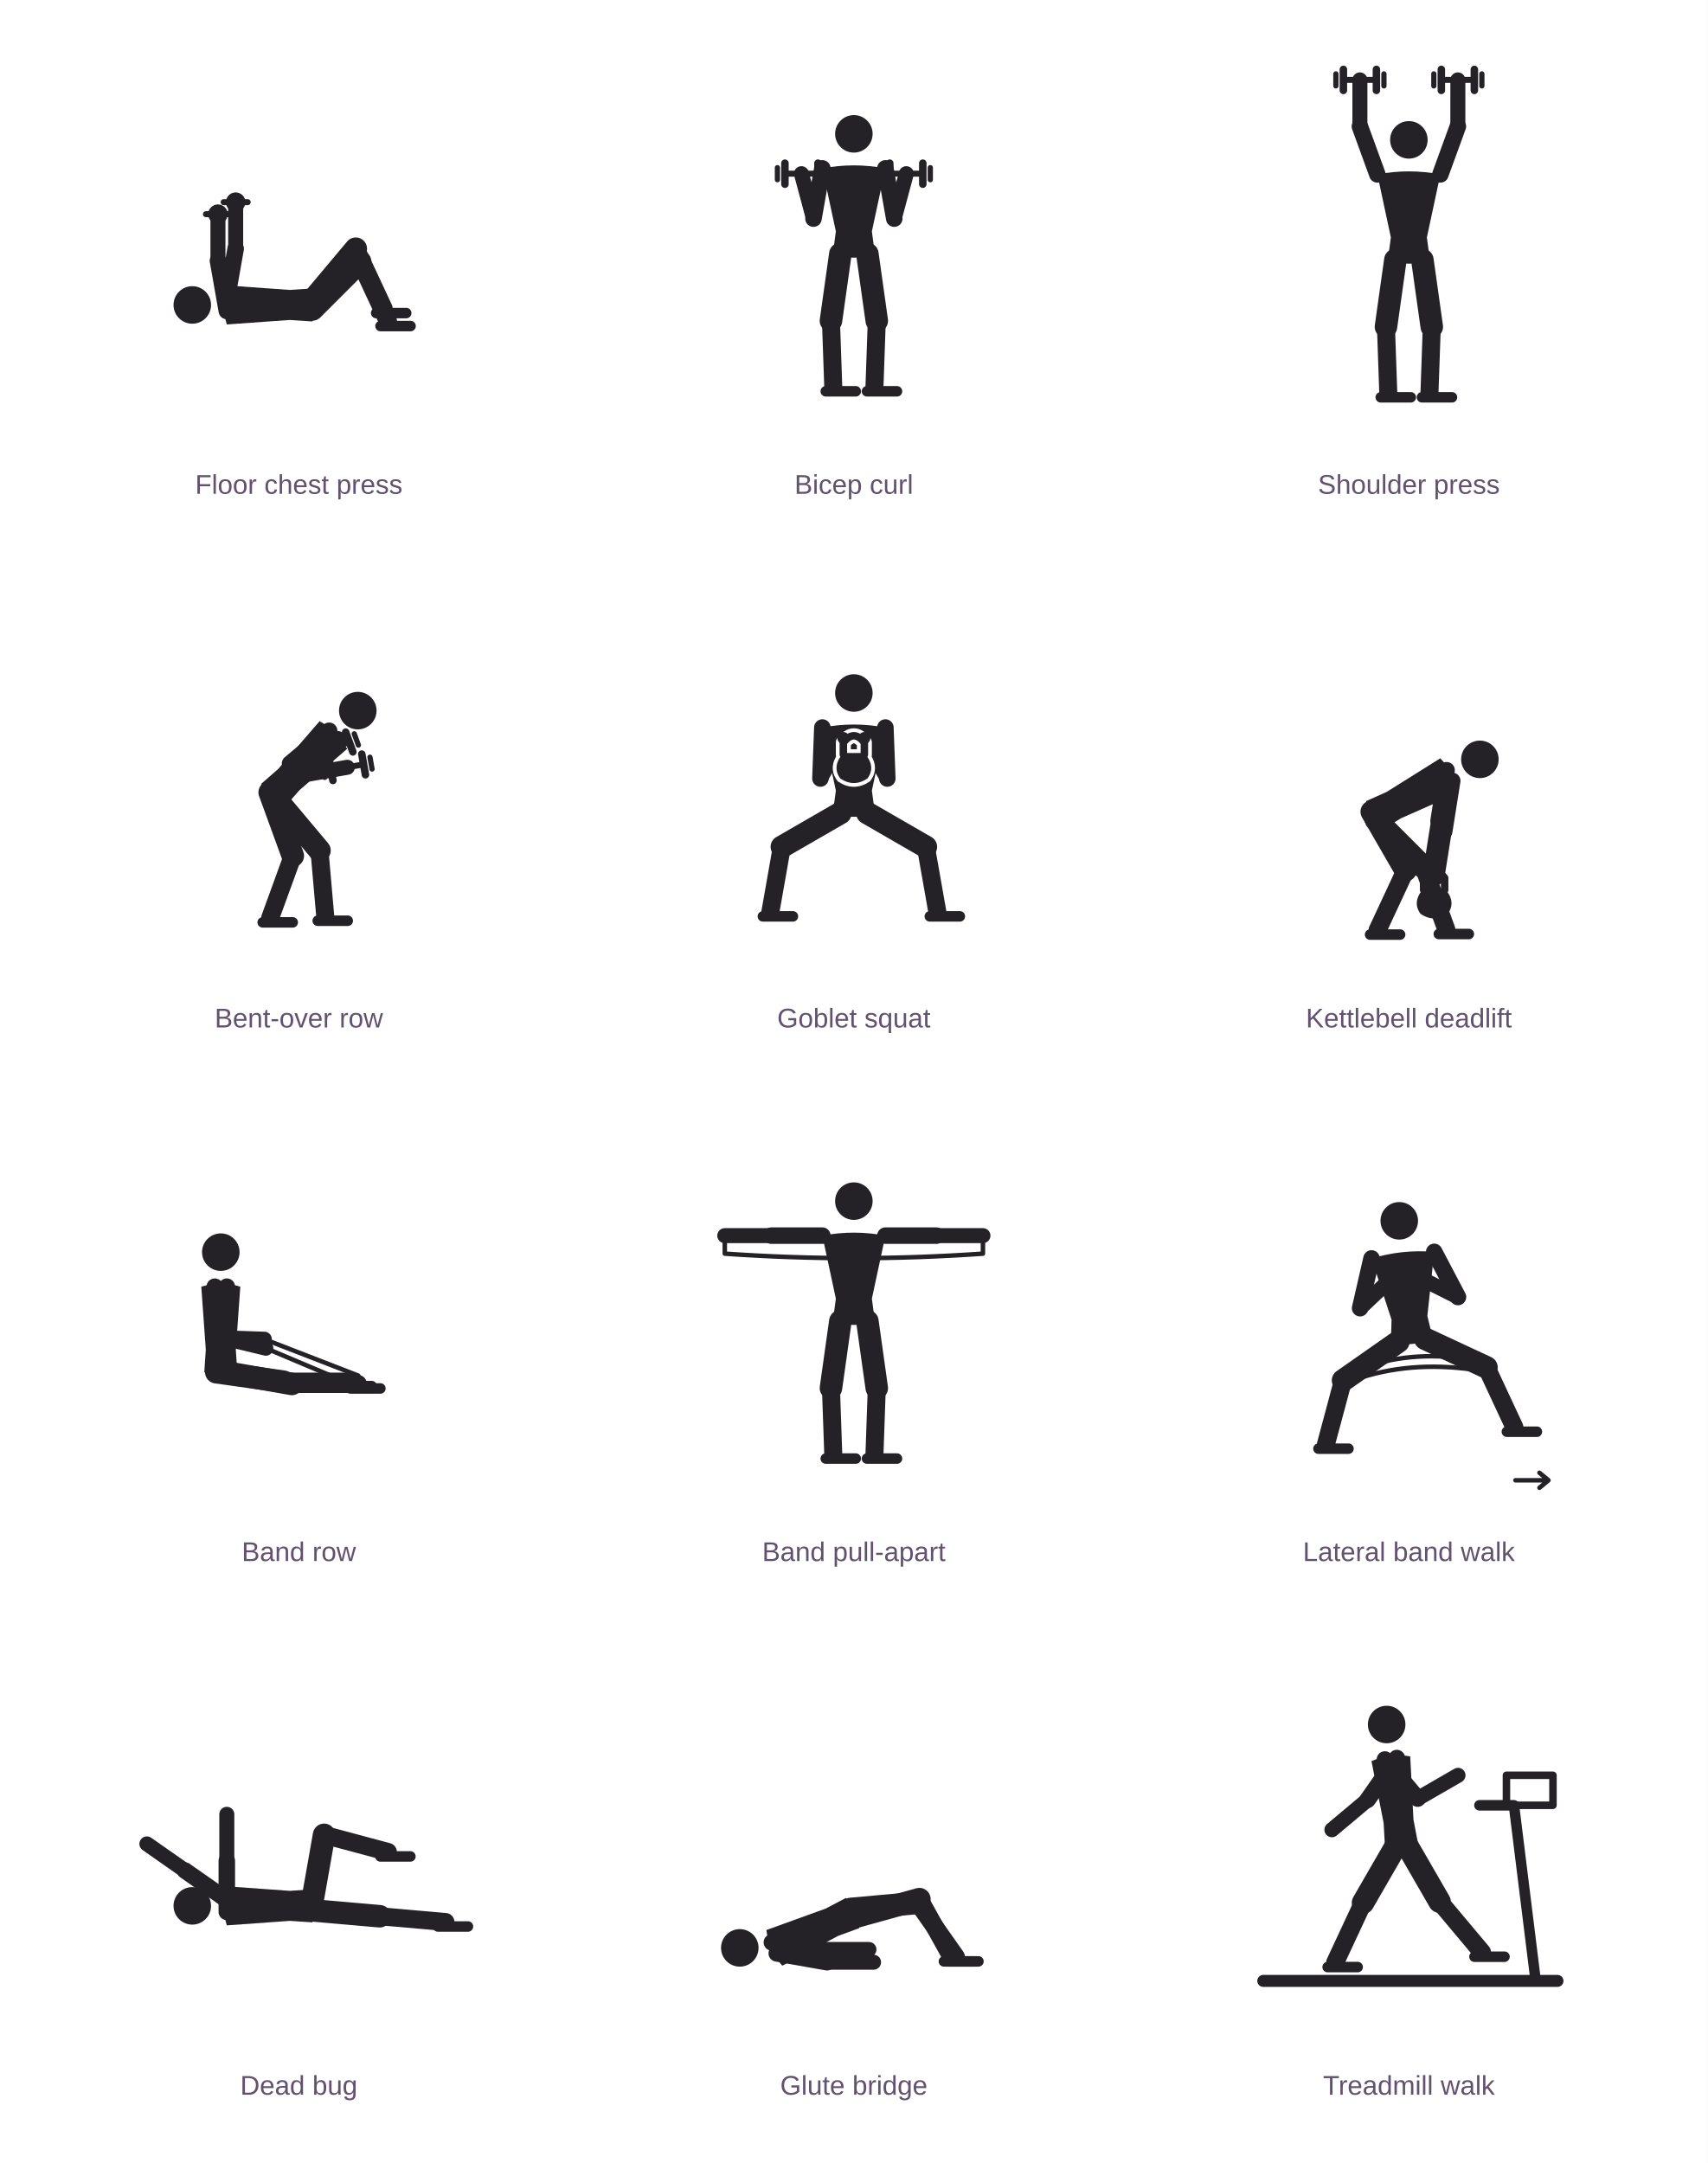
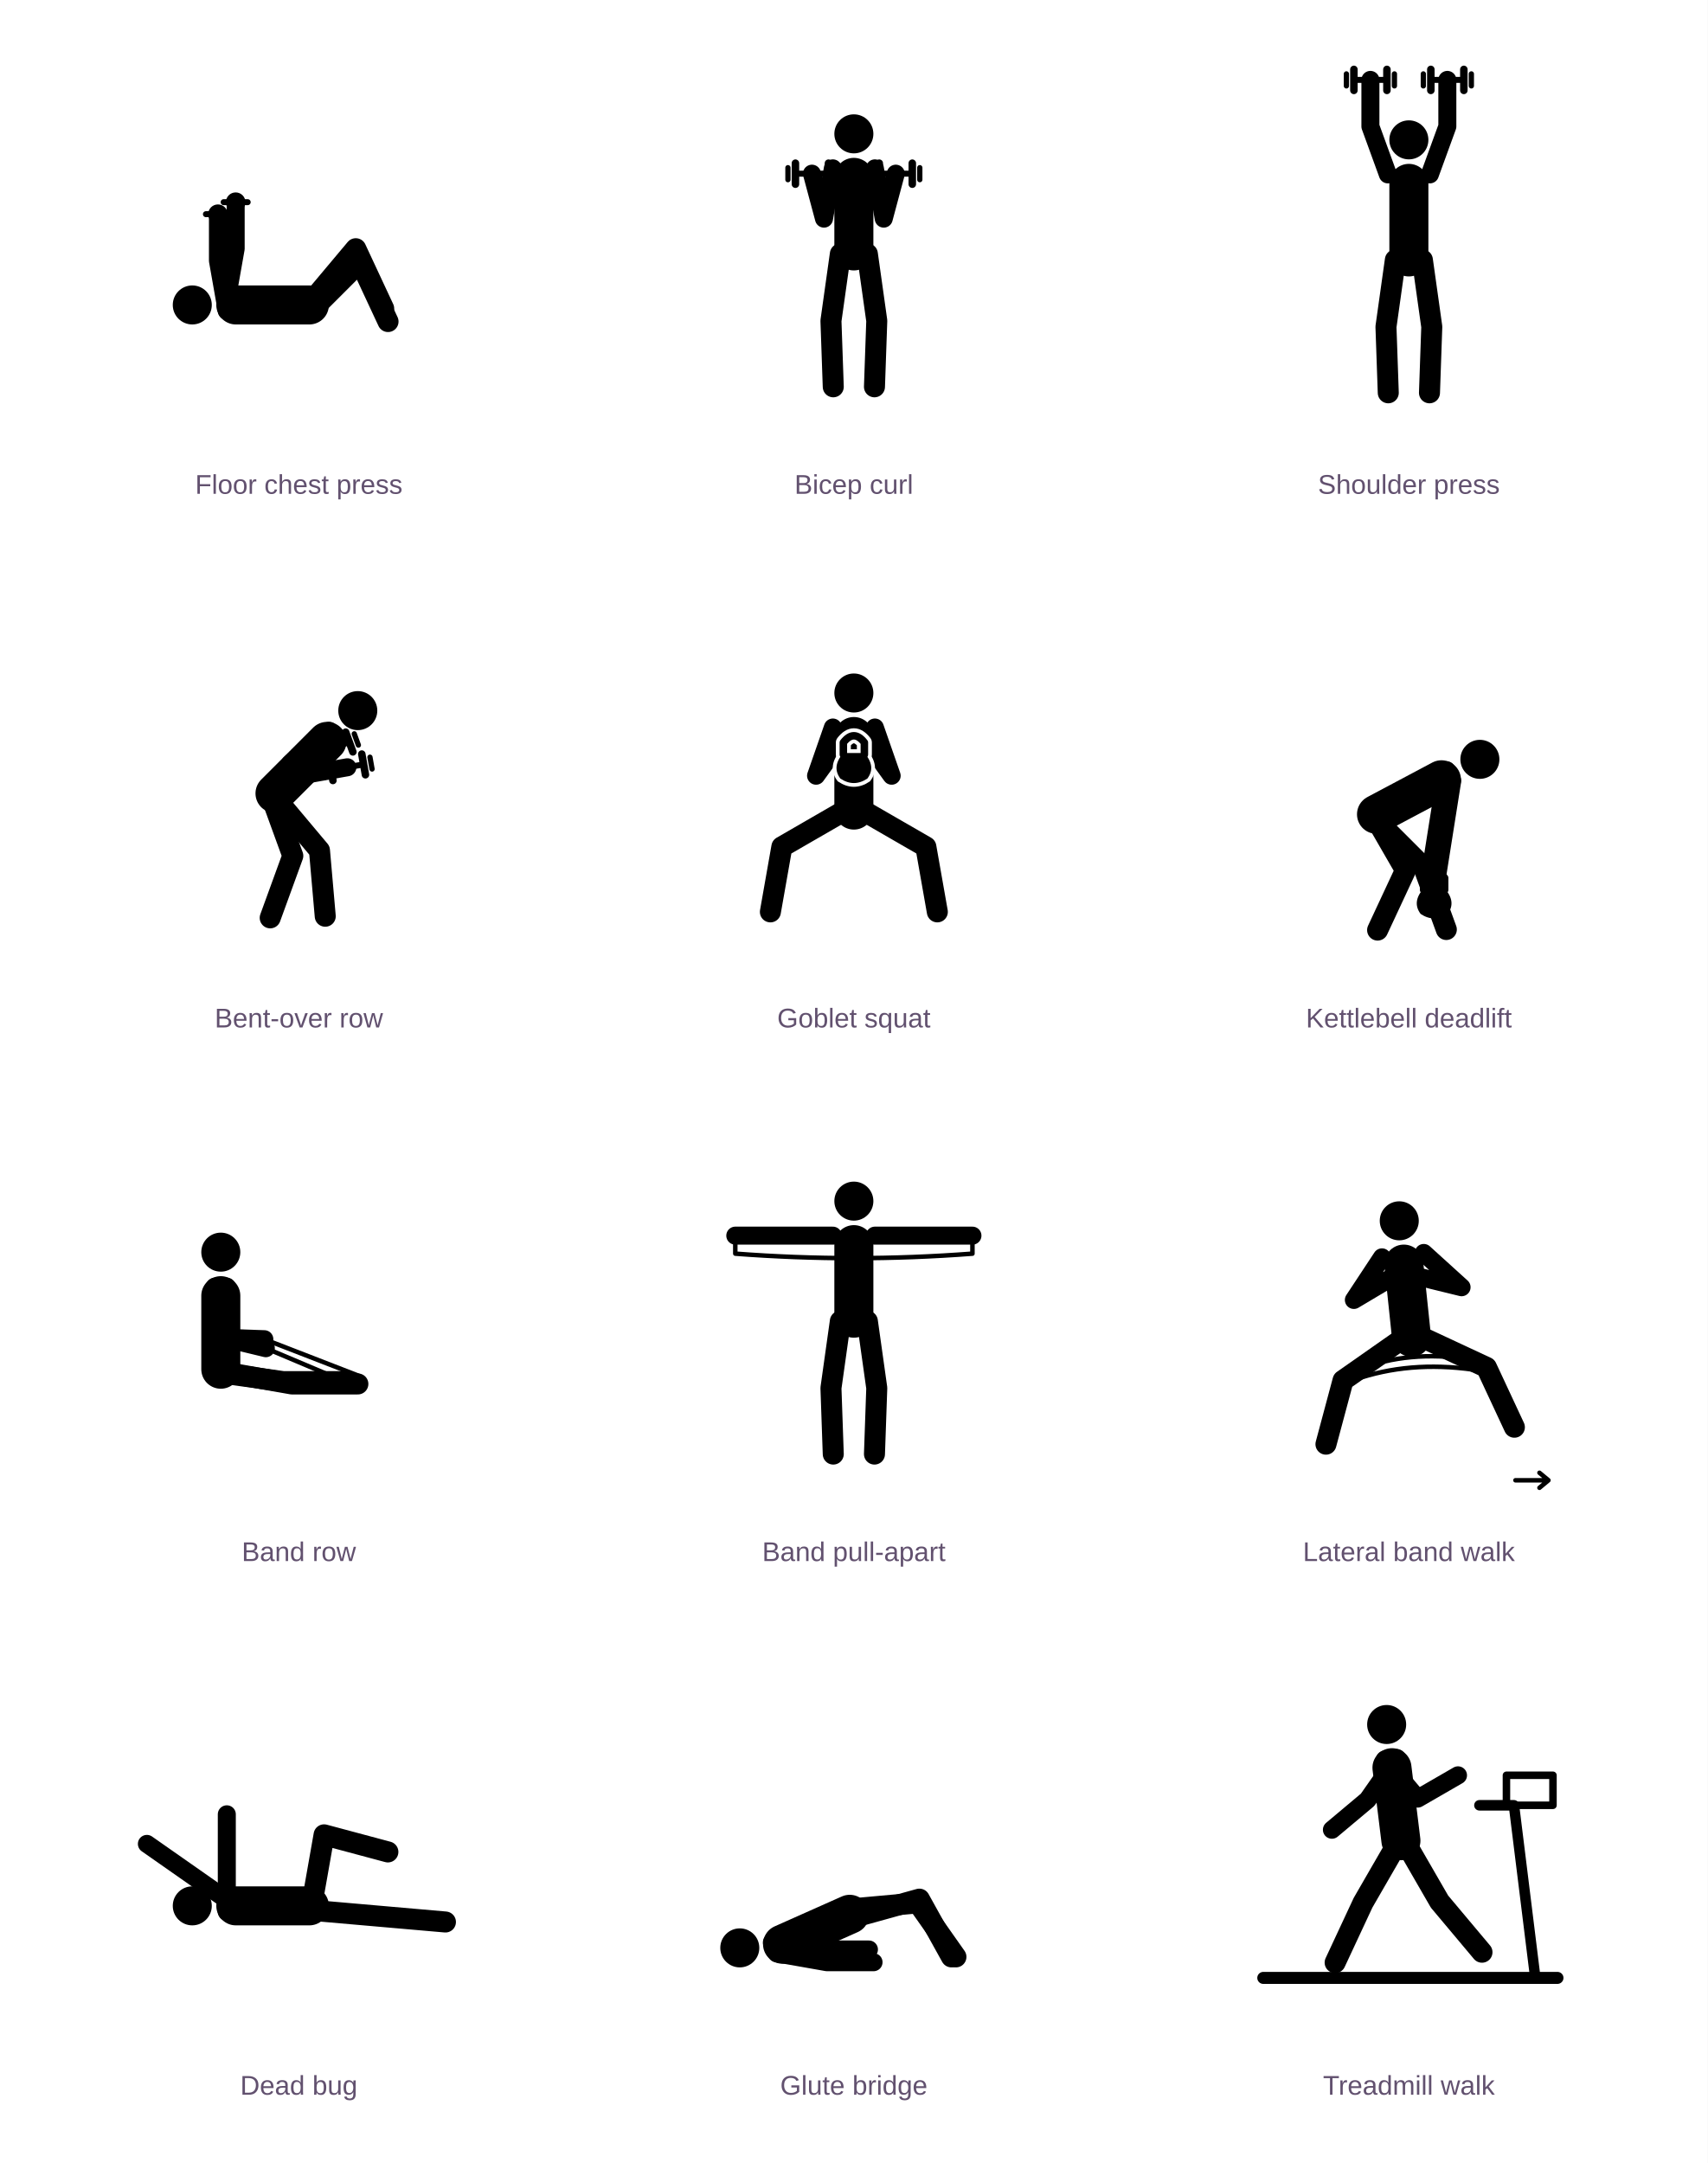
- <svg xmlns="http://www.w3.org/2000/svg" width="1200" height="1520" viewBox="0 0 1200 1520" color="#242127">
+ <svg xmlns="http://www.w3.org/2000/svg" width="1200" height="1520" viewBox="0 0 1200 1520" color="#000000">
  <rect width="1200" height="1520" fill="white" />
  <g transform="translate(30 20)">
    <svg x="45" y="15" width="270" height="270" viewBox="0 0 256 256">
-       <path d="M137 173 L168.82 141.18" fill="none" stroke="currentColor" stroke-width="15" stroke-linecap="round" stroke-linejoin="round" />
-       <path d="M168.82 141.18 L187.415 181.058" fill="none" stroke="currentColor" stroke-width="12" stroke-linecap="round" stroke-linejoin="round" />
-       <path d="M182.415 184.058 L202.415 184.058" fill="none" stroke="currentColor" stroke-width="7" stroke-linecap="round" stroke-linejoin="round" />
-       <path d="M137 167 L165.925 132.528" fill="none" stroke="currentColor" stroke-width="15" stroke-linecap="round" stroke-linejoin="round" />
-       <path d="M165.925 132.528 L184.521 172.406" fill="none" stroke="currentColor" stroke-width="12" stroke-linecap="round" stroke-linejoin="round" />
-       <path d="M179.521 175.406 L199.521 175.406" fill="none" stroke="currentColor" stroke-width="7" stroke-linecap="round" stroke-linejoin="round" />
-       <path d="M80 183 Q76 170 80 157 L122 160 L137 159 Q142 170 137 181 L122 180 Z" fill="currentColor" />
-       <path d="M80 174 L74.096 140.517" fill="none" stroke="currentColor" stroke-width="11" stroke-linecap="round" stroke-linejoin="round" />
-       <path d="M74.096 140.517 L74.096 109.517" fill="none" stroke="currentColor" stroke-width="10" stroke-linecap="round" stroke-linejoin="round" />
-       <circle cx="74.096" cy="109.517" r="4" fill="currentColor" />
-       <path d="M80 166 L85.904 132.517" fill="none" stroke="currentColor" stroke-width="11" stroke-linecap="round" stroke-linejoin="round" />
-       <path d="M85.904 132.517 L85.904 101.517" fill="none" stroke="currentColor" stroke-width="10" stroke-linecap="round" stroke-linejoin="round" />
-       <circle cx="85.904" cy="101.517" r="4" fill="currentColor" />
-       <circle cx="57" cy="170" r="12.5" fill="currentColor" />
+       <path d="M137 173 L168.82 141.18 L187.415 181.058" fill="none" stroke="currentColor" stroke-width="14" stroke-linecap="round" stroke-linejoin="round" />
+       <path d="M137 167 L165.925 132.528 L184.521 172.406" fill="none" stroke="currentColor" stroke-width="14" stroke-linecap="round" stroke-linejoin="round" />
+       <path d="M86 170 L135 170" fill="none" stroke="currentColor" stroke-width="26" stroke-linecap="round" stroke-linejoin="round" />
+       <path d="M80 174 L74.096 140.517 L74.096 109.517" fill="none" stroke="currentColor" stroke-width="12" stroke-linecap="round" stroke-linejoin="round" />
+       <path d="M80 166 L85.904 132.517 L85.904 101.517" fill="none" stroke="currentColor" stroke-width="12" stroke-linecap="round" stroke-linejoin="round" />
+       <circle cx="57" cy="170" r="13" fill="currentColor" />
      <g transform="translate(74.096 109.517) rotate(0)">
        <circle cx="0" cy="0" r="6.5" fill="currentColor" />
        <path d="M-8 0 L8 0" fill="none" stroke="currentColor" stroke-width="4" stroke-linecap="round" stroke-linejoin="round" />
      </g>
      <g transform="translate(85.904 101.517) rotate(0)">
        <circle cx="0" cy="0" r="6.5" fill="currentColor" />
        <path d="M-8 0 L8 0" fill="none" stroke="currentColor" stroke-width="4" stroke-linecap="round" stroke-linejoin="round" />
      </g>
    </svg>
    <text x="180" y="327" text-anchor="middle" font-family="Arial,sans-serif" font-size="19" fill="#62516F">Floor chest press</text>
  </g>
  <g transform="translate(420 20)">
    <svg x="45" y="15" width="270" height="270" viewBox="0 0 256 256">
-       <path d="M119 136 L112.737 180.562" fill="none" stroke="currentColor" stroke-width="15" stroke-linecap="round" stroke-linejoin="round" />
-       <path d="M112.737 180.562 L114.273 224.535" fill="none" stroke="currentColor" stroke-width="12" stroke-linecap="round" stroke-linejoin="round" />
-       <path d="M109.273 227.535 L129.273 227.535" fill="none" stroke="currentColor" stroke-width="7" stroke-linecap="round" stroke-linejoin="round" />
-       <path d="M137 136 L143.263 180.562" fill="none" stroke="currentColor" stroke-width="15" stroke-linecap="round" stroke-linejoin="round" />
-       <path d="M143.263 180.562 L141.727 224.535" fill="none" stroke="currentColor" stroke-width="12" stroke-linecap="round" stroke-linejoin="round" />
-       <path d="M136.727 227.535 L156.727 227.535" fill="none" stroke="currentColor" stroke-width="7" stroke-linecap="round" stroke-linejoin="round" />
-       <path d="M107 79 Q128 75 149 79 L140 121 L142 136 Q128 141 114 136 L116 121 Z" fill="currentColor" />
-       <path d="M107 79 L101.096 112.483" fill="none" stroke="currentColor" stroke-width="11" stroke-linecap="round" stroke-linejoin="round" />
-       <path d="M101.096 112.483 L93.073 82.54" fill="none" stroke="currentColor" stroke-width="10" stroke-linecap="round" stroke-linejoin="round" />
-       <circle cx="93.073" cy="82.54" r="4" fill="currentColor" />
-       <path d="M149 79 L154.904 112.483" fill="none" stroke="currentColor" stroke-width="11" stroke-linecap="round" stroke-linejoin="round" />
-       <path d="M154.904 112.483 L162.927 82.54" fill="none" stroke="currentColor" stroke-width="10" stroke-linecap="round" stroke-linejoin="round" />
-       <circle cx="162.927" cy="82.54" r="4" fill="currentColor" />
-       <circle cx="128" cy="56" r="12.5" fill="currentColor" />
-       <g transform="translate(93.073 82.54) rotate(0)">
-         <path d="M-10 0 L10 0" fill="none" stroke="currentColor" stroke-width="4" stroke-linecap="round" stroke-linejoin="round" />
-         <path d="M-11-7V7 M11-7V7" fill="none" stroke="currentColor" stroke-width="5" stroke-linecap="round" stroke-linejoin="round" />
-         <path d="M-16-4V4 M16-4V4" fill="none" stroke="currentColor" stroke-width="3.5" stroke-linecap="round" stroke-linejoin="round" />
-       </g>
-       <g transform="translate(162.927 82.54) rotate(0)">
+       <path d="M119 136 L112.737 180.562 L114.273 224.535" fill="none" stroke="currentColor" stroke-width="14" stroke-linecap="round" stroke-linejoin="round" />
+       <path d="M137 136 L143.263 180.562 L141.727 224.535" fill="none" stroke="currentColor" stroke-width="14" stroke-linecap="round" stroke-linejoin="round" />
+       <path d="M128 85 L128 134" fill="none" stroke="currentColor" stroke-width="26" stroke-linecap="round" stroke-linejoin="round" />
+       <path d="M114 79 L108.096 112.483 L100.073 82.54" fill="none" stroke="currentColor" stroke-width="12" stroke-linecap="round" stroke-linejoin="round" />
+       <path d="M142 79 L147.904 112.483 L155.927 82.54" fill="none" stroke="currentColor" stroke-width="12" stroke-linecap="round" stroke-linejoin="round" />
+       <circle cx="128" cy="56" r="13" fill="currentColor" />
+       <g transform="translate(100.073 82.54) rotate(0)">
+         <path d="M-10 0 L10 0" fill="none" stroke="currentColor" stroke-width="4" stroke-linecap="round" stroke-linejoin="round" />
+         <path d="M-11-7V7 M11-7V7" fill="none" stroke="currentColor" stroke-width="5" stroke-linecap="round" stroke-linejoin="round" />
+         <path d="M-16-4V4 M16-4V4" fill="none" stroke="currentColor" stroke-width="3.5" stroke-linecap="round" stroke-linejoin="round" />
+       </g>
+       <g transform="translate(155.927 82.54) rotate(0)">
        <path d="M-10 0 L10 0" fill="none" stroke="currentColor" stroke-width="4" stroke-linecap="round" stroke-linejoin="round" />
        <path d="M-11-7V7 M11-7V7" fill="none" stroke="currentColor" stroke-width="5" stroke-linecap="round" stroke-linejoin="round" />
        <path d="M-16-4V4 M16-4V4" fill="none" stroke="currentColor" stroke-width="3.5" stroke-linecap="round" stroke-linejoin="round" />
      </g>
    </svg>
    <text x="180" y="327" text-anchor="middle" font-family="Arial,sans-serif" font-size="19" fill="#62516F">Bicep curl</text>
  </g>
  <g transform="translate(810 20)">
    <svg x="45" y="15" width="270" height="270" viewBox="0 0 256 256">
-       <path d="M119 140 L112.737 184.562" fill="none" stroke="currentColor" stroke-width="15" stroke-linecap="round" stroke-linejoin="round" />
-       <path d="M112.737 184.562 L114.273 228.535" fill="none" stroke="currentColor" stroke-width="12" stroke-linecap="round" stroke-linejoin="round" />
-       <path d="M109.273 231.535 L129.273 231.535" fill="none" stroke="currentColor" stroke-width="7" stroke-linecap="round" stroke-linejoin="round" />
-       <path d="M137 140 L143.263 184.562" fill="none" stroke="currentColor" stroke-width="15" stroke-linecap="round" stroke-linejoin="round" />
-       <path d="M143.263 184.562 L141.727 228.535" fill="none" stroke="currentColor" stroke-width="12" stroke-linecap="round" stroke-linejoin="round" />
-       <path d="M136.727 231.535 L156.727 231.535" fill="none" stroke="currentColor" stroke-width="7" stroke-linecap="round" stroke-linejoin="round" />
-       <path d="M107 83 Q128 79 149 83 L140 125 L142 140 Q128 145 114 140 L116 125 Z" fill="currentColor" />
-       <path d="M107 83 L95.371 51.05" fill="none" stroke="currentColor" stroke-width="11" stroke-linecap="round" stroke-linejoin="round" />
-       <path d="M95.371 51.05 L95.371 20.05" fill="none" stroke="currentColor" stroke-width="10" stroke-linecap="round" stroke-linejoin="round" />
-       <circle cx="95.371" cy="20.05" r="4" fill="currentColor" />
-       <path d="M149 83 L160.629 51.05" fill="none" stroke="currentColor" stroke-width="11" stroke-linecap="round" stroke-linejoin="round" />
-       <path d="M160.629 51.05 L160.629 20.05" fill="none" stroke="currentColor" stroke-width="10" stroke-linecap="round" stroke-linejoin="round" />
-       <circle cx="160.629" cy="20.05" r="4" fill="currentColor" />
-       <circle cx="128" cy="60" r="12.5" fill="currentColor" />
-       <g transform="translate(95.371 20.05) rotate(0)">
-         <path d="M-10 0 L10 0" fill="none" stroke="currentColor" stroke-width="4" stroke-linecap="round" stroke-linejoin="round" />
-         <path d="M-11-7V7 M11-7V7" fill="none" stroke="currentColor" stroke-width="5" stroke-linecap="round" stroke-linejoin="round" />
-         <path d="M-16-4V4 M16-4V4" fill="none" stroke="currentColor" stroke-width="3.5" stroke-linecap="round" stroke-linejoin="round" />
-       </g>
-       <g transform="translate(160.629 20.05) rotate(0)">
+       <path d="M119 140 L112.737 184.562 L114.273 228.535" fill="none" stroke="currentColor" stroke-width="14" stroke-linecap="round" stroke-linejoin="round" />
+       <path d="M137 140 L143.263 184.562 L141.727 228.535" fill="none" stroke="currentColor" stroke-width="14" stroke-linecap="round" stroke-linejoin="round" />
+       <path d="M128 89 L128 138" fill="none" stroke="currentColor" stroke-width="26" stroke-linecap="round" stroke-linejoin="round" />
+       <path d="M114 83 L102.371 51.05 L102.371 20.05" fill="none" stroke="currentColor" stroke-width="12" stroke-linecap="round" stroke-linejoin="round" />
+       <path d="M142 83 L153.629 51.05 L153.629 20.05" fill="none" stroke="currentColor" stroke-width="12" stroke-linecap="round" stroke-linejoin="round" />
+       <circle cx="128" cy="60" r="13" fill="currentColor" />
+       <g transform="translate(102.371 20.05) rotate(0)">
+         <path d="M-10 0 L10 0" fill="none" stroke="currentColor" stroke-width="4" stroke-linecap="round" stroke-linejoin="round" />
+         <path d="M-11-7V7 M11-7V7" fill="none" stroke="currentColor" stroke-width="5" stroke-linecap="round" stroke-linejoin="round" />
+         <path d="M-16-4V4 M16-4V4" fill="none" stroke="currentColor" stroke-width="3.5" stroke-linecap="round" stroke-linejoin="round" />
+       </g>
+       <g transform="translate(153.629 20.05) rotate(0)">
        <path d="M-10 0 L10 0" fill="none" stroke="currentColor" stroke-width="4" stroke-linecap="round" stroke-linejoin="round" />
        <path d="M-11-7V7 M11-7V7" fill="none" stroke="currentColor" stroke-width="5" stroke-linecap="round" stroke-linejoin="round" />
        <path d="M-16-4V4 M16-4V4" fill="none" stroke="currentColor" stroke-width="3.5" stroke-linecap="round" stroke-linejoin="round" />
      </g>
    </svg>
    <text x="180" y="327" text-anchor="middle" font-family="Arial,sans-serif" font-size="19" fill="#62516F">Shoulder press</text>
  </g>
  <g transform="translate(30 395)">
    <svg x="45" y="15" width="270" height="270" viewBox="0 0 256 256">
-       <path d="M108.574 139.184 L123.964 181.47" fill="none" stroke="currentColor" stroke-width="15" stroke-linecap="round" stroke-linejoin="round" />
-       <path d="M123.964 181.47 L108.916 222.816" fill="none" stroke="currentColor" stroke-width="12" stroke-linecap="round" stroke-linejoin="round" />
-       <path d="M103.916 225.816 L123.916 225.816" fill="none" stroke="currentColor" stroke-width="7" stroke-linecap="round" stroke-linejoin="round" />
-       <path d="M112.816 143.426 L141.742 177.898" fill="none" stroke="currentColor" stroke-width="15" stroke-linecap="round" stroke-linejoin="round" />
-       <path d="M141.742 177.898 L145.577 221.731" fill="none" stroke="currentColor" stroke-width="12" stroke-linecap="round" stroke-linejoin="round" />
-       <path d="M140.577 224.731 L160.577 224.731" fill="none" stroke="currentColor" stroke-width="7" stroke-linecap="round" stroke-linejoin="round" />
-       <path d="M141.808 91.808 Q153.828 98.172 160.192 110.192 L128.373 137.77 L118.473 149.083 Q107.159 144.841 102.917 133.527 L114.23 123.627 Z" fill="currentColor" />
-       <path d="M148.172 98.172 L122.126 120.026" fill="none" stroke="currentColor" stroke-width="11" stroke-linecap="round" stroke-linejoin="round" />
-       <path d="M122.126 120.026 L151.257 109.424" fill="none" stroke="currentColor" stroke-width="10" stroke-linecap="round" stroke-linejoin="round" />
-       <circle cx="151.257" cy="109.424" r="4" fill="currentColor" />
-       <path d="M153.828 103.828 L129.787 127.87" fill="none" stroke="currentColor" stroke-width="11" stroke-linecap="round" stroke-linejoin="round" />
-       <path d="M129.787 127.87 L160.316 122.487" fill="none" stroke="currentColor" stroke-width="10" stroke-linecap="round" stroke-linejoin="round" />
-       <circle cx="160.316" cy="122.487" r="4" fill="currentColor" />
-       <circle cx="167.263" cy="84.737" r="12.5" fill="currentColor" />
+       <path d="M108.574 139.184 L123.964 181.47 L108.916 222.816" fill="none" stroke="currentColor" stroke-width="14" stroke-linecap="round" stroke-linejoin="round" />
+       <path d="M112.816 143.426 L141.742 177.898 L145.577 221.731" fill="none" stroke="currentColor" stroke-width="14" stroke-linecap="round" stroke-linejoin="round" />
+       <path d="M146.757 105.243 L112.109 139.891" fill="none" stroke="currentColor" stroke-width="26" stroke-linecap="round" stroke-linejoin="round" />
+       <path d="M148.172 98.172 L122.126 120.026 L151.257 109.424" fill="none" stroke="currentColor" stroke-width="12" stroke-linecap="round" stroke-linejoin="round" />
+       <path d="M153.828 103.828 L129.787 127.87 L160.316 122.487" fill="none" stroke="currentColor" stroke-width="12" stroke-linecap="round" stroke-linejoin="round" />
+       <circle cx="167.263" cy="84.737" r="13" fill="currentColor" />
      <g transform="translate(151.257 109.424) rotate(-20)">
        <path d="M-10 0 L10 0" fill="none" stroke="currentColor" stroke-width="4" stroke-linecap="round" stroke-linejoin="round" />
        <path d="M-11-7V7 M11-7V7" fill="none" stroke="currentColor" stroke-width="5" stroke-linecap="round" stroke-linejoin="round" />
        <path d="M-16-4V4 M16-4V4" fill="none" stroke="currentColor" stroke-width="3.5" stroke-linecap="round" stroke-linejoin="round" />
      </g>
      <g transform="translate(160.316 122.487) rotate(-10)">
        <path d="M-10 0 L10 0" fill="none" stroke="currentColor" stroke-width="4" stroke-linecap="round" stroke-linejoin="round" />
        <path d="M-11-7V7 M11-7V7" fill="none" stroke="currentColor" stroke-width="5" stroke-linecap="round" stroke-linejoin="round" />
        <path d="M-16-4V4 M16-4V4" fill="none" stroke="currentColor" stroke-width="3.5" stroke-linecap="round" stroke-linejoin="round" />
      </g>
    </svg>
    <text x="180" y="327" text-anchor="middle" font-family="Arial,sans-serif" font-size="19" fill="#62516F">Bent-over row</text>
  </g>
  <g transform="translate(420 395)">
    <svg x="45" y="15" width="270" height="270" viewBox="0 0 256 256">
      <defs>
        <mask id="goblet-equipment-space" maskUnits="userSpaceOnUse" x="0" y="0" width="256" height="256">
          <rect width="256" height="256" fill="white" />
          <g color="black">
            <g transform="translate(128 121)">
              <path d="M-7-7V-15Q0-24 7-15V-7" fill="none" stroke="currentColor" stroke-width="10" stroke-linecap="round" stroke-linejoin="round" />
              <path d="M-7-8Q-15 1-9 9Q0 15 9 9Q15 1 7-8Z" fill="currentColor" stroke="currentColor" stroke-width="5" />
            </g>
          </g>
        </mask>
      </defs>
      <g mask="url(#goblet-equipment-space)">
-         <path d="M119 153 L80.029 175.5" fill="none" stroke="currentColor" stroke-width="15" stroke-linecap="round" stroke-linejoin="round" />
-         <path d="M80.029 175.5 L72.388 218.832" fill="none" stroke="currentColor" stroke-width="12" stroke-linecap="round" stroke-linejoin="round" />
-         <path d="M67.388 221.832 L87.388 221.832" fill="none" stroke="currentColor" stroke-width="7" stroke-linecap="round" stroke-linejoin="round" />
-         <path d="M137 153 L175.971 175.5" fill="none" stroke="currentColor" stroke-width="15" stroke-linecap="round" stroke-linejoin="round" />
-         <path d="M175.971 175.5 L183.612 218.832" fill="none" stroke="currentColor" stroke-width="12" stroke-linecap="round" stroke-linejoin="round" />
-         <path d="M178.612 221.832 L198.612 221.832" fill="none" stroke="currentColor" stroke-width="7" stroke-linecap="round" stroke-linejoin="round" />
-         <path d="M107 96 Q128 92 149 96 L140 138 L142 153 Q128 158 114 153 L116 138 Z" fill="currentColor" />
-         <path d="M107 96 L105.726 129.976" fill="none" stroke="currentColor" stroke-width="11" stroke-linecap="round" stroke-linejoin="round" />
-         <path d="M105.726 129.976 L121 103" fill="none" stroke="currentColor" stroke-width="10" stroke-linecap="round" stroke-linejoin="round" />
-         <circle cx="121" cy="103" r="4" fill="currentColor" />
-         <path d="M149 96 L150.274 129.976" fill="none" stroke="currentColor" stroke-width="11" stroke-linecap="round" stroke-linejoin="round" />
-         <path d="M150.274 129.976 L135 103" fill="none" stroke="currentColor" stroke-width="10" stroke-linecap="round" stroke-linejoin="round" />
-         <circle cx="135" cy="103" r="4" fill="currentColor" />
-         <circle cx="128" cy="73" r="12.5" fill="currentColor" />
+         <path d="M119 153 L80.029 175.5 L72.388 218.832" fill="none" stroke="currentColor" stroke-width="14" stroke-linecap="round" stroke-linejoin="round" />
+         <path d="M137 153 L175.971 175.5 L183.612 218.832" fill="none" stroke="currentColor" stroke-width="14" stroke-linecap="round" stroke-linejoin="round" />
+         <path d="M128 102 L128 151" fill="none" stroke="currentColor" stroke-width="26" stroke-linecap="round" stroke-linejoin="round" />
+         <path d="M114 96 L102.819 128.109 L121 103" fill="none" stroke="currentColor" stroke-width="12" stroke-linecap="round" stroke-linejoin="round" />
+         <path d="M142 96 L153.181 128.109 L135 103" fill="none" stroke="currentColor" stroke-width="12" stroke-linecap="round" stroke-linejoin="round" />
+         <circle cx="128" cy="73" r="13" fill="currentColor" />
      </g>
      <g transform="translate(128 121)">
        <path d="M-7-7V-15Q0-24 7-15V-7" fill="none" stroke="currentColor" stroke-width="5" stroke-linecap="round" stroke-linejoin="round" />
        <path d="M-7-8Q-15 1-9 9Q0 15 9 9Q15 1 7-8Z" fill="currentColor" />
      </g>
-       <circle cx="121" cy="103" r="4" fill="currentColor" />
-       <circle cx="135" cy="103" r="4" fill="currentColor" />
    </svg>
    <text x="180" y="327" text-anchor="middle" font-family="Arial,sans-serif" font-size="19" fill="#62516F">Goblet squat</text>
  </g>
  <g transform="translate(810 395)">
    <svg x="45" y="15" width="270" height="270" viewBox="0 0 256 256">
-       <path d="M103.264 152.111 L125.764 191.082" fill="none" stroke="currentColor" stroke-width="15" stroke-linecap="round" stroke-linejoin="round" />
-       <path d="M125.764 191.082 L107.168 230.96" fill="none" stroke="currentColor" stroke-width="12" stroke-linecap="round" stroke-linejoin="round" />
-       <path d="M102.168 233.96 L122.168 233.96" fill="none" stroke="currentColor" stroke-width="7" stroke-linecap="round" stroke-linejoin="round" />
-       <path d="M106.08 157.409 L137.9 189.229" fill="none" stroke="currentColor" stroke-width="15" stroke-linecap="round" stroke-linejoin="round" />
-       <path d="M137.9 189.229 L152.949 230.575" fill="none" stroke="currentColor" stroke-width="12" stroke-linecap="round" stroke-linejoin="round" />
-       <path d="M147.949 233.575 L167.949 233.575" fill="none" stroke="currentColor" stroke-width="7" stroke-linecap="round" stroke-linejoin="round" />
-       <path d="M148.897 116.522 Q158.532 126.122 161.103 139.478 L122.611 156.547 L109.836 164.472 Q100.257 157.107 99.508 145.047 L113.221 138.888 Z" fill="currentColor" />
-       <path d="M153.122 124.468 L147.803 158.05" fill="none" stroke="currentColor" stroke-width="11" stroke-linecap="round" stroke-linejoin="round" />
-       <path d="M147.803 158.05 L142.954 188.668" fill="none" stroke="currentColor" stroke-width="10" stroke-linecap="round" stroke-linejoin="round" />
-       <circle cx="142.954" cy="188.668" r="4" fill="currentColor" />
-       <path d="M156.878 131.532 L151.559 165.113" fill="none" stroke="currentColor" stroke-width="11" stroke-linecap="round" stroke-linejoin="round" />
-       <path d="M151.559 165.113 L146.71 195.732" fill="none" stroke="currentColor" stroke-width="10" stroke-linecap="round" stroke-linejoin="round" />
-       <circle cx="146.71" cy="195.732" r="4" fill="currentColor" />
-       <circle cx="175.308" cy="117.202" r="12.5" fill="currentColor" />
+       <path d="M103.264 152.111 L125.764 191.082 L107.168 230.96" fill="none" stroke="currentColor" stroke-width="14" stroke-linecap="round" stroke-linejoin="round" />
+       <path d="M106.08 157.409 L137.9 189.229 L152.949 230.575" fill="none" stroke="currentColor" stroke-width="14" stroke-linecap="round" stroke-linejoin="round" />
+       <path d="M149.702 130.817 L106.438 153.821" fill="none" stroke="currentColor" stroke-width="26" stroke-linecap="round" stroke-linejoin="round" />
+       <path d="M153.122 124.468 L147.803 158.05 L142.954 188.668" fill="none" stroke="currentColor" stroke-width="12" stroke-linecap="round" stroke-linejoin="round" />
+       <path d="M156.878 131.532 L151.559 165.113 L146.71 195.732" fill="none" stroke="currentColor" stroke-width="12" stroke-linecap="round" stroke-linejoin="round" />
+       <circle cx="175.308" cy="117.202" r="13" fill="currentColor" />
      <g transform="translate(144.832 211.2)">
        <path d="M-7-7V-15Q0-24 7-15V-7" fill="none" stroke="currentColor" stroke-width="5" stroke-linecap="round" stroke-linejoin="round" />
        <path d="M-7-8Q-15 1-9 9Q0 15 9 9Q15 1 7-8Z" fill="currentColor" />
      </g>
    </svg>
    <text x="180" y="327" text-anchor="middle" font-family="Arial,sans-serif" font-size="19" fill="#62516F">Kettlebell deadlift</text>
  </g>
  <g transform="translate(30 770)">
    <svg x="45" y="15" width="270" height="270" viewBox="0 0 256 256">
      <path d="M105 148 L167.562 172.263 L170.562 181.263 L106 154" fill="none" stroke="currentColor" stroke-width="3" stroke-linecap="round" stroke-linejoin="round" />
-       <path d="M73 170 L117.562 176.263" fill="none" stroke="currentColor" stroke-width="15" stroke-linecap="round" stroke-linejoin="round" />
-       <path d="M117.562 176.263 L161.562 176.263" fill="none" stroke="currentColor" stroke-width="12" stroke-linecap="round" stroke-linejoin="round" />
-       <path d="M156.562 179.263 L176.562 179.263" fill="none" stroke="currentColor" stroke-width="7" stroke-linecap="round" stroke-linejoin="round" />
-       <path d="M79 170 L123.316 177.814" fill="none" stroke="currentColor" stroke-width="15" stroke-linecap="round" stroke-linejoin="round" />
-       <path d="M123.316 177.814 L167.316 177.814" fill="none" stroke="currentColor" stroke-width="12" stroke-linecap="round" stroke-linejoin="round" />
-       <path d="M162.316 180.814 L182.316 180.814" fill="none" stroke="currentColor" stroke-width="7" stroke-linecap="round" stroke-linejoin="round" />
-       <path d="M63 113 Q76 109 89 113 L86 155 L87 170 Q76 175 65 170 L66 155 Z" fill="currentColor" />
-       <path d="M72 113 L74.018 146.94" fill="none" stroke="currentColor" stroke-width="11" stroke-linecap="round" stroke-linejoin="round" />
-       <path d="M74.018 146.94 L105 148" fill="none" stroke="currentColor" stroke-width="10" stroke-linecap="round" stroke-linejoin="round" />
-       <circle cx="105" cy="148" r="4" fill="currentColor" />
-       <path d="M80 113 L75.86 146.747" fill="none" stroke="currentColor" stroke-width="11" stroke-linecap="round" stroke-linejoin="round" />
-       <path d="M75.86 146.747 L106 154" fill="none" stroke="currentColor" stroke-width="10" stroke-linecap="round" stroke-linejoin="round" />
-       <circle cx="106" cy="154" r="4" fill="currentColor" />
-       <circle cx="76" cy="90" r="12.5" fill="currentColor" />
+       <path d="M73 170 L117.562 176.263 L161.562 176.263" fill="none" stroke="currentColor" stroke-width="14" stroke-linecap="round" stroke-linejoin="round" />
+       <path d="M79 170 L123.316 177.814 L167.316 177.814" fill="none" stroke="currentColor" stroke-width="14" stroke-linecap="round" stroke-linejoin="round" />
+       <path d="M76 119 L76 168" fill="none" stroke="currentColor" stroke-width="26" stroke-linecap="round" stroke-linejoin="round" />
+       <path d="M72 113 L74.018 146.94 L105 148" fill="none" stroke="currentColor" stroke-width="12" stroke-linecap="round" stroke-linejoin="round" />
+       <path d="M80 113 L75.86 146.747 L106 154" fill="none" stroke="currentColor" stroke-width="12" stroke-linecap="round" stroke-linejoin="round" />
+       <circle cx="76" cy="90" r="13" fill="currentColor" />
    </svg>
    <text x="180" y="327" text-anchor="middle" font-family="Arial,sans-serif" font-size="19" fill="#62516F">Band row</text>
  </g>
  <g transform="translate(420 770)">
    <svg x="45" y="15" width="270" height="270" viewBox="0 0 256 256">
-       <path d="M119 136 L112.737 180.562" fill="none" stroke="currentColor" stroke-width="15" stroke-linecap="round" stroke-linejoin="round" />
-       <path d="M112.737 180.562 L114.273 224.535" fill="none" stroke="currentColor" stroke-width="12" stroke-linecap="round" stroke-linejoin="round" />
-       <path d="M109.273 227.535 L129.273 227.535" fill="none" stroke="currentColor" stroke-width="7" stroke-linecap="round" stroke-linejoin="round" />
-       <path d="M137 136 L143.263 180.562" fill="none" stroke="currentColor" stroke-width="15" stroke-linecap="round" stroke-linejoin="round" />
-       <path d="M143.263 180.562 L141.727 224.535" fill="none" stroke="currentColor" stroke-width="12" stroke-linecap="round" stroke-linejoin="round" />
-       <path d="M136.727 227.535 L156.727 227.535" fill="none" stroke="currentColor" stroke-width="7" stroke-linecap="round" stroke-linejoin="round" />
-       <path d="M107 79 Q128 75 149 79 L140 121 L142 136 Q128 141 114 136 L116 121 Z" fill="currentColor" />
-       <path d="M107 79 L73 79" fill="none" stroke="currentColor" stroke-width="11" stroke-linecap="round" stroke-linejoin="round" />
-       <path d="M73 79 L42 79" fill="none" stroke="currentColor" stroke-width="10" stroke-linecap="round" stroke-linejoin="round" />
-       <circle cx="42" cy="79" r="4" fill="currentColor" />
-       <path d="M149 79 L183 79" fill="none" stroke="currentColor" stroke-width="11" stroke-linecap="round" stroke-linejoin="round" />
-       <path d="M183 79 L214 79" fill="none" stroke="currentColor" stroke-width="10" stroke-linecap="round" stroke-linejoin="round" />
-       <circle cx="214" cy="79" r="4" fill="currentColor" />
-       <circle cx="128" cy="56" r="12.5" fill="currentColor" />
-       <path d="M42 79 V91 Q128 97 214 91 V79" fill="none" stroke="currentColor" stroke-width="3" stroke-linecap="round" stroke-linejoin="round" />
+       <path d="M119 136 L112.737 180.562 L114.273 224.535" fill="none" stroke="currentColor" stroke-width="14" stroke-linecap="round" stroke-linejoin="round" />
+       <path d="M137 136 L143.263 180.562 L141.727 224.535" fill="none" stroke="currentColor" stroke-width="14" stroke-linecap="round" stroke-linejoin="round" />
+       <path d="M128 85 L128 134" fill="none" stroke="currentColor" stroke-width="26" stroke-linecap="round" stroke-linejoin="round" />
+       <path d="M114 79 L80 79 L49 79" fill="none" stroke="currentColor" stroke-width="12" stroke-linecap="round" stroke-linejoin="round" />
+       <path d="M142 79 L176 79 L207 79" fill="none" stroke="currentColor" stroke-width="12" stroke-linecap="round" stroke-linejoin="round" />
+       <circle cx="128" cy="56" r="13" fill="currentColor" />
+       <path d="M49 79 V91 Q128 97 207 91 V79" fill="none" stroke="currentColor" stroke-width="3" stroke-linecap="round" stroke-linejoin="round" />
    </svg>
    <text x="180" y="327" text-anchor="middle" font-family="Arial,sans-serif" font-size="19" fill="#62516F">Band pull-apart</text>
  </g>
  <g transform="translate(810 770)">
    <svg x="45" y="15" width="270" height="270" viewBox="0 0 256 256">
-       <path d="M121.007 149.629 L84.146 175.439" fill="none" stroke="currentColor" stroke-width="15" stroke-linecap="round" stroke-linejoin="round" />
-       <path d="M84.146 175.439 L72.758 217.94" fill="none" stroke="currentColor" stroke-width="12" stroke-linecap="round" stroke-linejoin="round" />
-       <path d="M67.758 220.94 L87.758 220.94" fill="none" stroke="currentColor" stroke-width="7" stroke-linecap="round" stroke-linejoin="round" />
-       <path d="M138.909 147.747 L179.693 166.765" fill="none" stroke="currentColor" stroke-width="15" stroke-linecap="round" stroke-linejoin="round" />
-       <path d="M179.693 166.765 L198.288 206.642" fill="none" stroke="currentColor" stroke-width="12" stroke-linecap="round" stroke-linejoin="round" />
-       <path d="M193.288 209.642 L213.288 209.642" fill="none" stroke="currentColor" stroke-width="7" stroke-linecap="round" stroke-linejoin="round" />
-       <path d="M103.115 94.195 Q123.582 88.022 144.885 89.805 L140.324 132.516 L143.881 147.224 Q130.481 153.66 116.035 150.151 L116.456 135.024 Z" fill="currentColor" />
-       <path d="M103.115 94.195 L95.508 127.333" fill="none" stroke="currentColor" stroke-width="11" stroke-linecap="round" stroke-linejoin="round" />
-       <path d="M95.508 127.333 L118 106" fill="none" stroke="currentColor" stroke-width="10" stroke-linecap="round" stroke-linejoin="round" />
-       <circle cx="118" cy="106" r="4" fill="currentColor" />
-       <path d="M144.885 89.805 L160.71 119.897" fill="none" stroke="currentColor" stroke-width="11" stroke-linecap="round" stroke-linejoin="round" />
-       <path d="M160.71 119.897 L133 106" fill="none" stroke="currentColor" stroke-width="10" stroke-linecap="round" stroke-linejoin="round" />
-       <circle cx="133" cy="106" r="4" fill="currentColor" />
-       <circle cx="121.596" cy="69.126" r="12.5" fill="currentColor" />
+       <path d="M121.007 149.629 L84.146 175.439 L72.758 217.94" fill="none" stroke="currentColor" stroke-width="14" stroke-linecap="round" stroke-linejoin="round" />
+       <path d="M138.909 147.747 L179.693 166.765 L198.288 206.642" fill="none" stroke="currentColor" stroke-width="14" stroke-linecap="round" stroke-linejoin="round" />
+       <path d="M124.627 97.967 L129.749 146.699" fill="none" stroke="currentColor" stroke-width="26" stroke-linecap="round" stroke-linejoin="round" />
+       <path d="M110.077 93.463 L91.355 121.845 L118 106" fill="none" stroke="currentColor" stroke-width="12" stroke-linecap="round" stroke-linejoin="round" />
+       <path d="M137.923 90.537 L163.11 113.376 L133 106" fill="none" stroke="currentColor" stroke-width="12" stroke-linecap="round" stroke-linejoin="round" />
+       <circle cx="121.596" cy="69.126" r="13" fill="currentColor" />
      <path d="M94.795 167.983 Q128 155.271 167.911 161.271 M91.795 174.983 Q128 162.271 170.911 168.271" fill="none" stroke="currentColor" stroke-width="3" stroke-linecap="round" stroke-linejoin="round" />
      <path d="M199 242H221M215 237 221 242 215 247" fill="none" stroke="currentColor" stroke-width="3" stroke-linecap="round" stroke-linejoin="round" />
    </svg>
    <text x="180" y="327" text-anchor="middle" font-family="Arial,sans-serif" font-size="19" fill="#62516F">Lateral band walk</text>
  </g>
  <g transform="translate(30 1145)">
    <svg x="45" y="15" width="270" height="270" viewBox="0 0 256 256">
-       <path d="M137 173 L181.829 176.922" fill="none" stroke="currentColor" stroke-width="15" stroke-linecap="round" stroke-linejoin="round" />
-       <path d="M181.829 176.922 L225.661 180.757" fill="none" stroke="currentColor" stroke-width="12" stroke-linecap="round" stroke-linejoin="round" />
-       <path d="M220.661 183.757 L240.661 183.757" fill="none" stroke="currentColor" stroke-width="7" stroke-linecap="round" stroke-linejoin="round" />
-       <path d="M137 167 L144.814 122.684" fill="none" stroke="currentColor" stroke-width="15" stroke-linecap="round" stroke-linejoin="round" />
-       <path d="M144.814 122.684 L187.315 134.072" fill="none" stroke="currentColor" stroke-width="12" stroke-linecap="round" stroke-linejoin="round" />
-       <path d="M182.315 137.072 L202.315 137.072" fill="none" stroke="currentColor" stroke-width="7" stroke-linecap="round" stroke-linejoin="round" />
-       <path d="M80 183 Q76 170 80 157 L122 160 L137 159 Q142 170 137 181 L122 180 Z" fill="currentColor" />
-       <path d="M80 174 L80 140" fill="none" stroke="currentColor" stroke-width="11" stroke-linecap="round" stroke-linejoin="round" />
-       <path d="M80 140 L80 109" fill="none" stroke="currentColor" stroke-width="10" stroke-linecap="round" stroke-linejoin="round" />
-       <circle cx="80" cy="109" r="4" fill="currentColor" />
-       <path d="M80 166 L52.149 146.498" fill="none" stroke="currentColor" stroke-width="11" stroke-linecap="round" stroke-linejoin="round" />
-       <path d="M52.149 146.498 L26.755 128.718" fill="none" stroke="currentColor" stroke-width="10" stroke-linecap="round" stroke-linejoin="round" />
-       <circle cx="26.755" cy="128.718" r="4" fill="currentColor" />
-       <circle cx="57" cy="170" r="12.5" fill="currentColor" />
+       <path d="M137 173 L181.829 176.922 L225.661 180.757" fill="none" stroke="currentColor" stroke-width="14" stroke-linecap="round" stroke-linejoin="round" />
+       <path d="M137 167 L144.814 122.684 L187.315 134.072" fill="none" stroke="currentColor" stroke-width="14" stroke-linecap="round" stroke-linejoin="round" />
+       <path d="M86 170 L135 170" fill="none" stroke="currentColor" stroke-width="26" stroke-linecap="round" stroke-linejoin="round" />
+       <path d="M80 174 L80 140 L80 109" fill="none" stroke="currentColor" stroke-width="12" stroke-linecap="round" stroke-linejoin="round" />
+       <path d="M80 166 L52.149 146.498 L26.755 128.718" fill="none" stroke="currentColor" stroke-width="12" stroke-linecap="round" stroke-linejoin="round" />
+       <circle cx="57" cy="170" r="13" fill="currentColor" />
    </svg>
    <text x="180" y="327" text-anchor="middle" font-family="Arial,sans-serif" font-size="19" fill="#62516F">Dead bug</text>
  </g>
  <g transform="translate(420 1145)">
    <svg x="45" y="15" width="270" height="270" viewBox="0 0 256 256">
-       <path d="M128.292 177.557 L171.654 165.525" fill="none" stroke="currentColor" stroke-width="15" stroke-linecap="round" stroke-linejoin="round" />
-       <path d="M171.654 165.525 L193 204" fill="none" stroke="currentColor" stroke-width="12" stroke-linecap="round" stroke-linejoin="round" />
-       <path d="M188 207 L208 207" fill="none" stroke="currentColor" stroke-width="7" stroke-linecap="round" stroke-linejoin="round" />
-       <path d="M125.852 172.075 L170.669 168.023" fill="none" stroke="currentColor" stroke-width="15" stroke-linecap="round" stroke-linejoin="round" />
-       <path d="M170.669 168.023 L196 204" fill="none" stroke="currentColor" stroke-width="12" stroke-linecap="round" stroke-linejoin="round" />
-       <path d="M191 207 L211 207" fill="none" stroke="currentColor" stroke-width="7" stroke-linecap="round" stroke-linejoin="round" />
-       <path d="M80.288 209.876 Q71.346 199.627 69.712 186.124 L109.302 171.782 L122.598 164.767 Q131.64 172.782 131.546 184.865 L117.436 190.053 Z" fill="currentColor" />
-       <path d="M76.627 201.654 L110.11 207.558" fill="none" stroke="currentColor" stroke-width="11" stroke-linecap="round" stroke-linejoin="round" />
-       <path d="M110.11 207.558 L141.11 207.558" fill="none" stroke="currentColor" stroke-width="10" stroke-linecap="round" stroke-linejoin="round" />
-       <circle cx="141.11" cy="207.558" r="4" fill="currentColor" />
-       <path d="M73.373 194.346 L107.042 199.078" fill="none" stroke="currentColor" stroke-width="11" stroke-linecap="round" stroke-linejoin="round" />
-       <path d="M107.042 199.078 L138.042 199.078" fill="none" stroke="currentColor" stroke-width="10" stroke-linecap="round" stroke-linejoin="round" />
-       <circle cx="138.042" cy="199.078" r="4" fill="currentColor" />
-       <circle cx="52" cy="198" r="12.5" fill="currentColor" />
+       <path d="M128.292 177.557 L171.654 165.525 L193 204" fill="none" stroke="currentColor" stroke-width="14" stroke-linecap="round" stroke-linejoin="round" />
+       <path d="M125.852 172.075 L170.669 168.023 L196 204" fill="none" stroke="currentColor" stroke-width="14" stroke-linecap="round" stroke-linejoin="round" />
+       <path d="M80.481 195.56 L125.245 175.629" fill="none" stroke="currentColor" stroke-width="26" stroke-linecap="round" stroke-linejoin="round" />
+       <path d="M76.627 201.654 L110.11 207.558 L141.11 207.558" fill="none" stroke="currentColor" stroke-width="12" stroke-linecap="round" stroke-linejoin="round" />
+       <path d="M73.373 194.346 L107.042 199.078 L138.042 199.078" fill="none" stroke="currentColor" stroke-width="12" stroke-linecap="round" stroke-linejoin="round" />
+       <circle cx="52" cy="198" r="13" fill="currentColor" />
    </svg>
    <text x="180" y="327" text-anchor="middle" font-family="Arial,sans-serif" font-size="19" fill="#62516F">Glute bridge</text>
  </g>
  <g transform="translate(810 1145)">
    <svg x="45" y="15" width="270" height="270" viewBox="0 0 256 256">
-       <path d="M31 220H227" fill="none" stroke="currentColor" stroke-width="8" stroke-linecap="round" stroke-linejoin="round" />
+       <path d="M31 218H227" fill="none" stroke="currentColor" stroke-width="8" stroke-linecap="round" stroke-linejoin="round" />
      <path d="M212 216 198 103H175" fill="none" stroke="currentColor" stroke-width="7" stroke-linecap="round" stroke-linejoin="round" />
      <path d="M193 83H224V103H193Z" fill="none" stroke="currentColor" stroke-width="5" stroke-linecap="round" stroke-linejoin="round" />
-       <path d="M119.969 128.941 L97.469 167.912" fill="none" stroke="currentColor" stroke-width="15" stroke-linecap="round" stroke-linejoin="round" />
-       <path d="M97.469 167.912 L78.874 207.789" fill="none" stroke="currentColor" stroke-width="12" stroke-linecap="round" stroke-linejoin="round" />
-       <path d="M73.874 210.789 L93.874 210.789" fill="none" stroke="currentColor" stroke-width="7" stroke-linecap="round" stroke-linejoin="round" />
-       <path d="M125.924 128.21 L148.424 167.181" fill="none" stroke="currentColor" stroke-width="15" stroke-linecap="round" stroke-linejoin="round" />
-       <path d="M148.424 167.181 L176.707 200.887" fill="none" stroke="currentColor" stroke-width="12" stroke-linecap="round" stroke-linejoin="round" />
-       <path d="M171.707 203.887 L191.707 203.887" fill="none" stroke="currentColor" stroke-width="7" stroke-linecap="round" stroke-linejoin="round" />
-       <path d="M103.097 73.584 Q115.513 68.03 128.903 70.416 L131.044 112.468 L133.865 127.235 Q123.556 133.538 112.029 129.916 L111.193 114.906 Z" fill="currentColor" />
-       <path d="M112.03 72.487 L133.885 98.533" fill="none" stroke="currentColor" stroke-width="11" stroke-linecap="round" stroke-linejoin="round" />
-       <path d="M133.885 98.533 L160.731 83.033" fill="none" stroke="currentColor" stroke-width="10" stroke-linecap="round" stroke-linejoin="round" />
-       <circle cx="160.731" cy="83.033" r="4" fill="currentColor" />
-       <path d="M119.97 71.513 L100.469 99.364" fill="none" stroke="currentColor" stroke-width="11" stroke-linecap="round" stroke-linejoin="round" />
-       <path d="M100.469 99.364 L76.721 119.29" fill="none" stroke="currentColor" stroke-width="10" stroke-linecap="round" stroke-linejoin="round" />
-       <circle cx="76.721" cy="119.29" r="4" fill="currentColor" />
-       <circle cx="113.197" cy="49.171" r="12.5" fill="currentColor" />
+       <path d="M119.969 128.941 L97.469 167.912 L78.874 207.789" fill="none" stroke="currentColor" stroke-width="14" stroke-linecap="round" stroke-linejoin="round" />
+       <path d="M125.924 128.21 L148.424 167.181 L176.707 200.887" fill="none" stroke="currentColor" stroke-width="14" stroke-linecap="round" stroke-linejoin="round" />
+       <path d="M116.731 77.955 L122.703 126.59" fill="none" stroke="currentColor" stroke-width="26" stroke-linecap="round" stroke-linejoin="round" />
+       <path d="M112.03 72.487 L133.885 98.533 L160.731 83.033" fill="none" stroke="currentColor" stroke-width="12" stroke-linecap="round" stroke-linejoin="round" />
+       <path d="M119.97 71.513 L100.469 99.364 L76.721 119.29" fill="none" stroke="currentColor" stroke-width="12" stroke-linecap="round" stroke-linejoin="round" />
+       <circle cx="113.197" cy="49.171" r="13" fill="currentColor" />
    </svg>
    <text x="180" y="327" text-anchor="middle" font-family="Arial,sans-serif" font-size="19" fill="#62516F">Treadmill walk</text>
  </g>
</svg>
